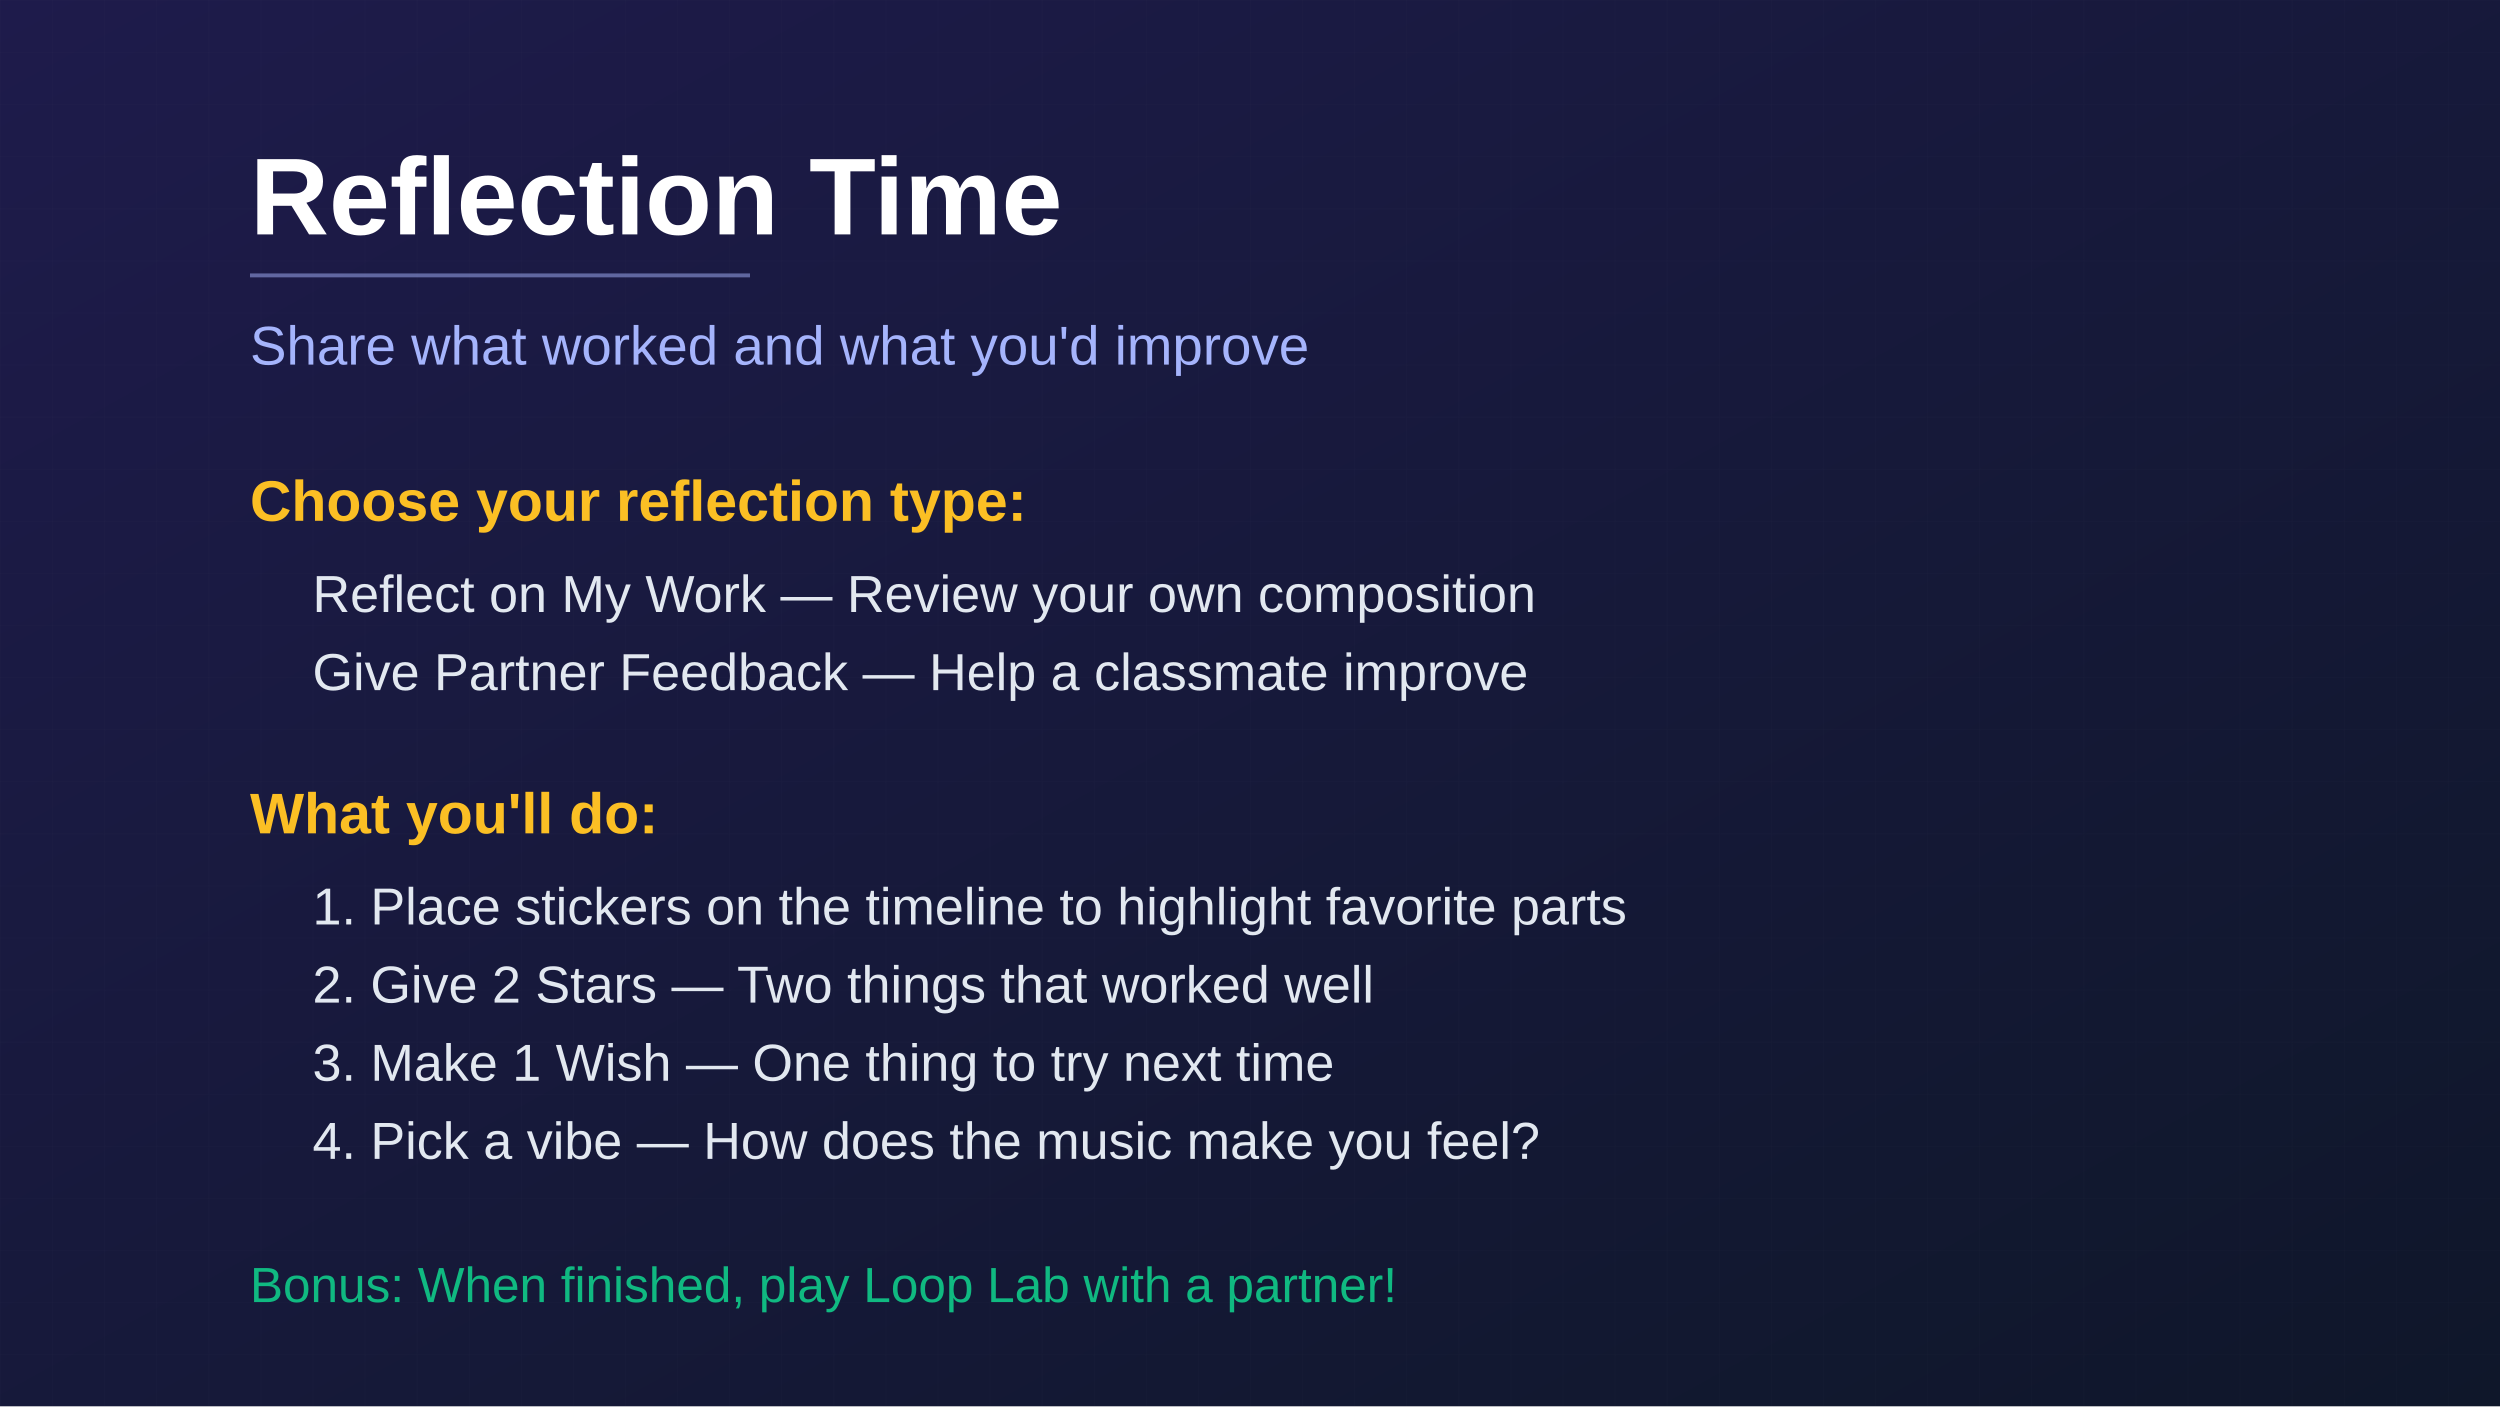
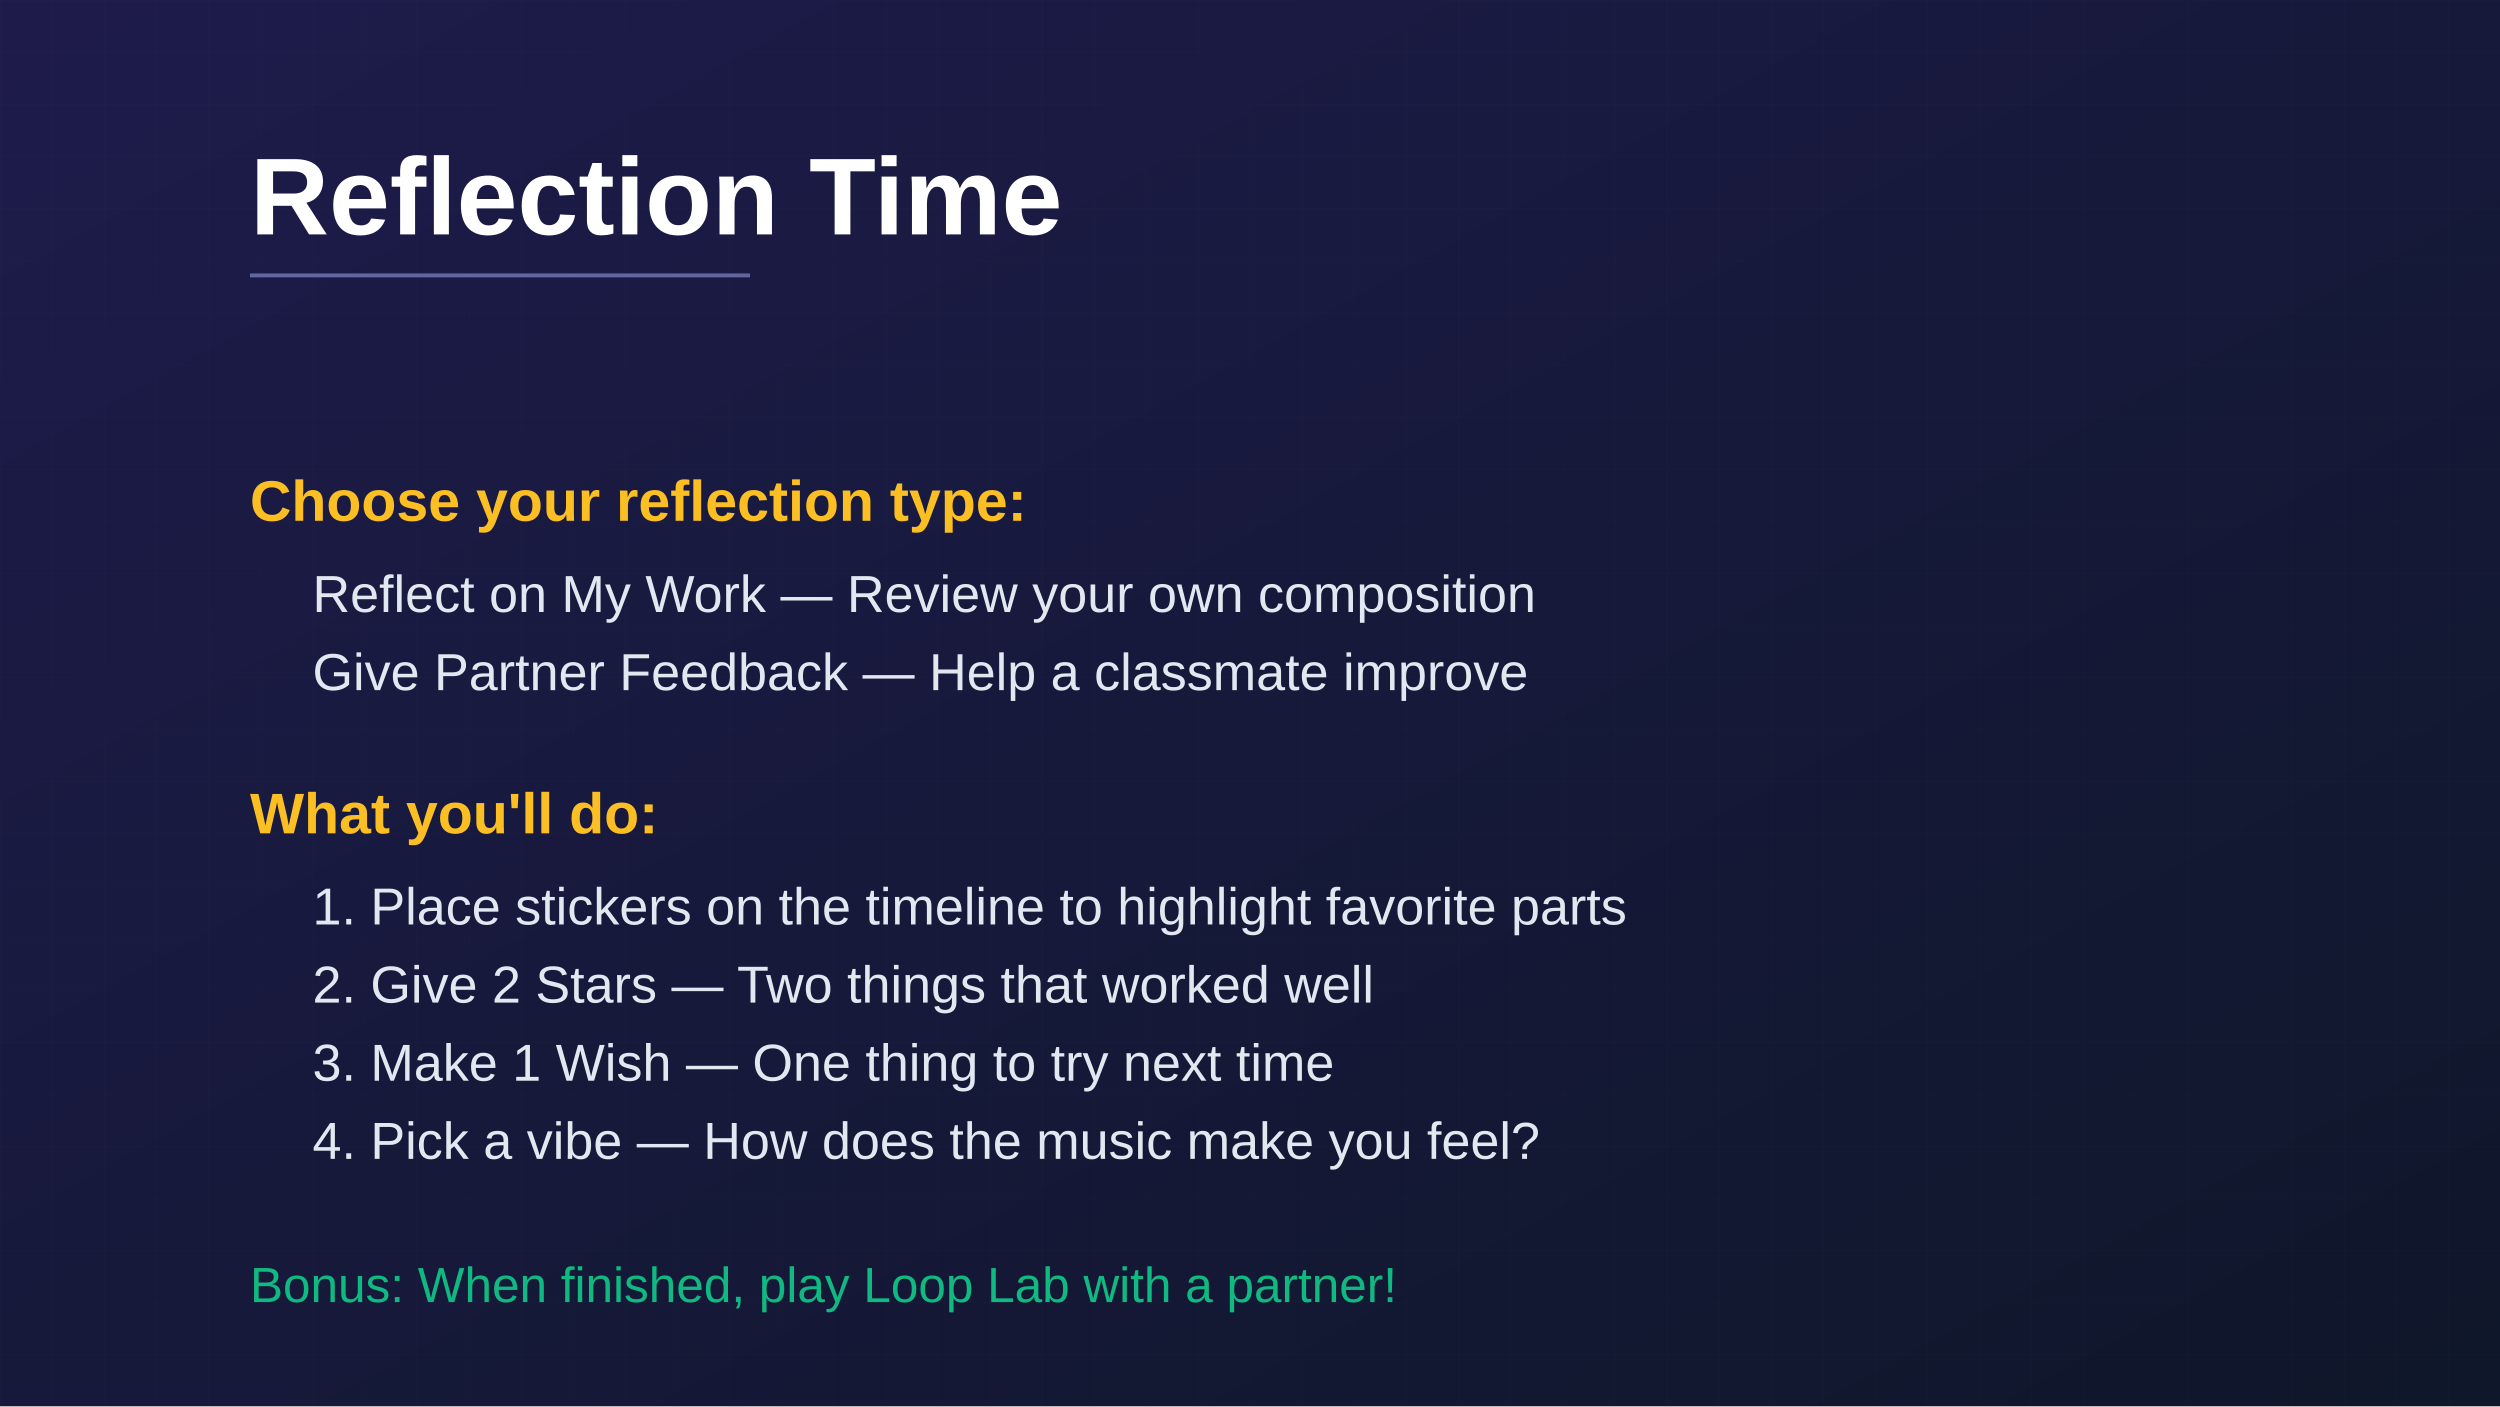
<svg xmlns="http://www.w3.org/2000/svg" width="1920" height="1080">
  <defs>
    <linearGradient id="bg" x1="0%" y1="0%" x2="100%" y2="100%">
      <stop offset="0%" style="stop-color:#1e1b4b" />
      <stop offset="100%" style="stop-color:#0f172a" />
    </linearGradient>
    <pattern id="grid" width="40" height="40" patternUnits="userSpaceOnUse">
      <path d="M 40 0 L 0 0 0 40" fill="none" stroke="white" stroke-width="0.5" opacity="0.03" />
    </pattern>
  </defs>
  <rect width="1920" height="1080" fill="url(#bg)" />
  <rect width="1920" height="1080" fill="url(#grid)" />
  <text x="192" y="180" font-family="Arial, Helvetica, sans-serif" font-size="84" fill="white" font-weight="bold">Reflection Time</text>
  <rect x="192" y="210" width="384" height="3" fill="#a5b4fc" opacity="0.5" />
-   <text x="192" y="280" font-family="Arial, Helvetica, sans-serif" font-size="42" fill="#a5b4fc">Share what worked and what you'd improve</text>
  <text x="192" y="400" font-family="Arial, Helvetica, sans-serif" font-size="44" fill="#fbbf24" font-weight="bold">Choose your reflection type:</text>
  <text x="240" y="470" font-family="Arial, Helvetica, sans-serif" font-size="40" fill="#e2e8f0">Reflect on My Work — Review your own composition</text>
  <text x="240" y="530" font-family="Arial, Helvetica, sans-serif" font-size="40" fill="#e2e8f0">Give Partner Feedback — Help a classmate improve</text>
  <text x="192" y="640" font-family="Arial, Helvetica, sans-serif" font-size="44" fill="#fbbf24" font-weight="bold">What you'll do:</text>
  <text x="240" y="710" font-family="Arial, Helvetica, sans-serif" font-size="40" fill="#e2e8f0">1. Place stickers on the timeline to highlight favorite parts</text>
  <text x="240" y="770" font-family="Arial, Helvetica, sans-serif" font-size="40" fill="#e2e8f0">2. Give 2 Stars — Two things that worked well</text>
  <text x="240" y="830" font-family="Arial, Helvetica, sans-serif" font-size="40" fill="#e2e8f0">3. Make 1 Wish — One thing to try next time</text>
  <text x="240" y="890" font-family="Arial, Helvetica, sans-serif" font-size="40" fill="#e2e8f0">4. Pick a vibe — How does the music make you feel?</text>
  <text x="192" y="1000" font-family="Arial, Helvetica, sans-serif" font-size="38" fill="#10b981">Bonus: When finished, play Loop Lab with a partner!</text>
</svg>
